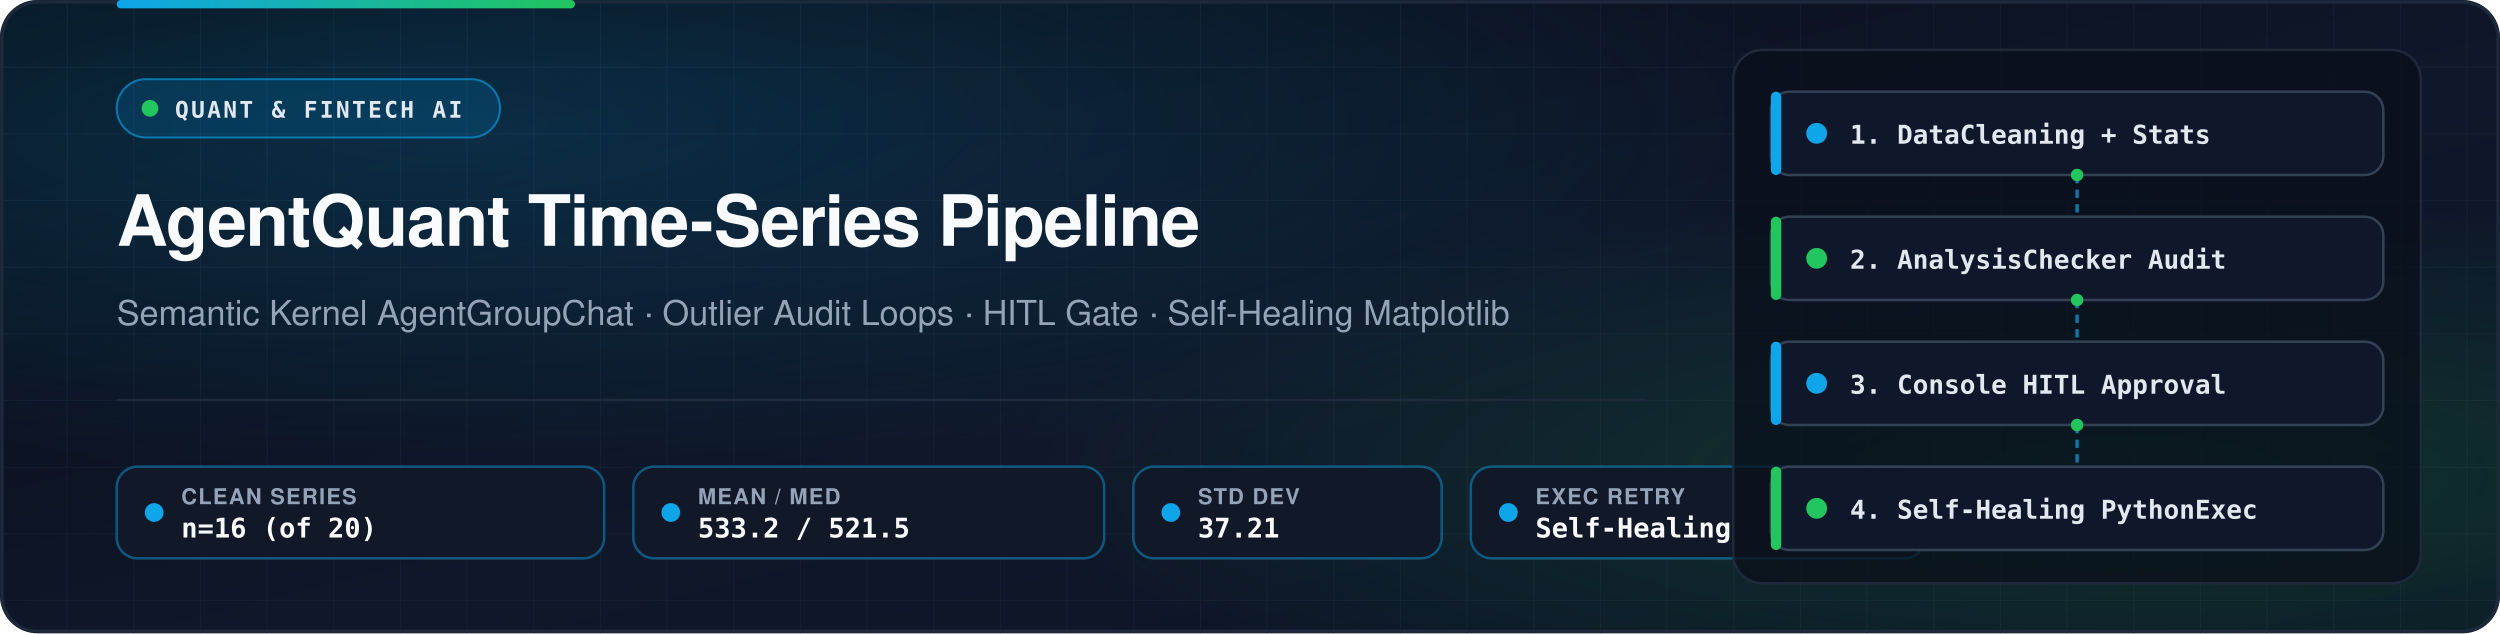
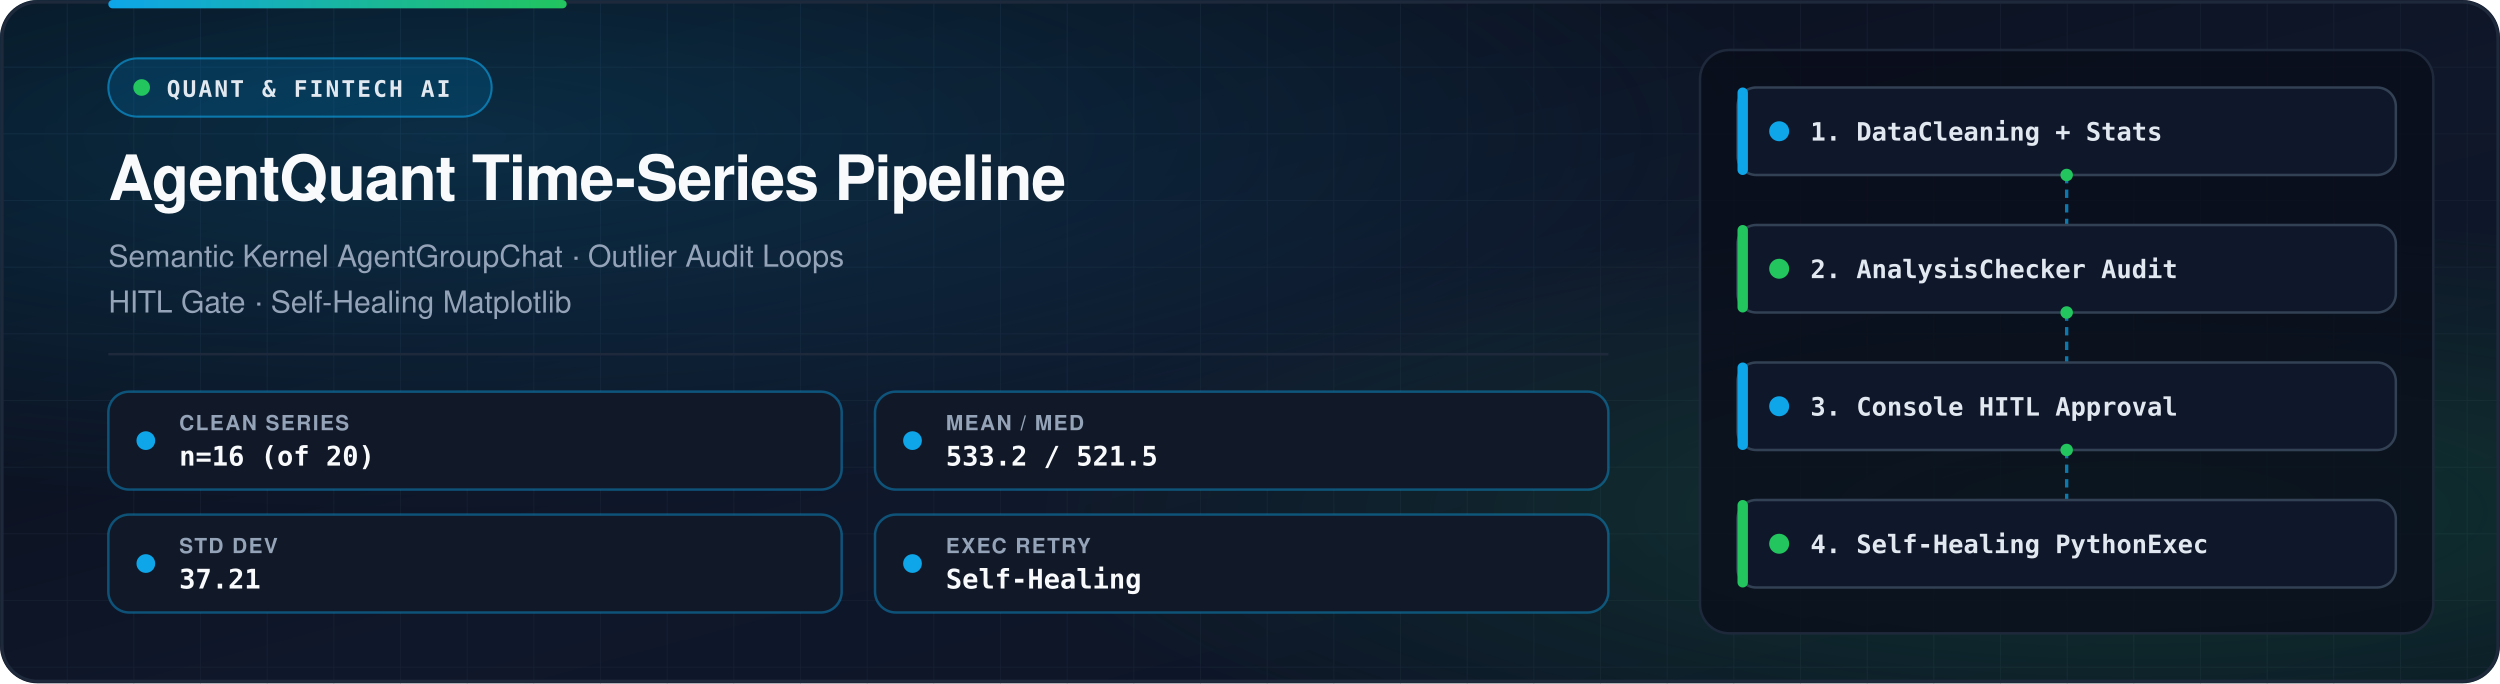
- <svg xmlns="http://www.w3.org/2000/svg" viewBox="0 0 1200 304" width="100%" role="img" aria-label="AgentQuant Time-Series Pipeline">
+ <svg xmlns="http://www.w3.org/2000/svg" viewBox="0 0 1200 328" width="100%" role="img" aria-label="AgentQuant Time-Series Pipeline">
  <defs>
    <linearGradient id="bgGrad" x1="0%" y1="0%" x2="100%" y2="100%">
      <stop offset="0%" stop-color="#070B14" />
      <stop offset="55%" stop-color="#0F172A" />
      <stop offset="100%" stop-color="#0B1324" />
    </linearGradient>
    <linearGradient id="accentGrad" x1="0%" y1="0%" x2="100%" y2="0%">
      <stop offset="0%" stop-color="#0EA5E9" />
      <stop offset="100%" stop-color="#22C55E" />
    </linearGradient>
    <radialGradient id="glowA" cx="18%" cy="20%" r="55%">
      <stop offset="0%" stop-color="#0EA5E9" stop-opacity="0.20" />
      <stop offset="100%" stop-color="#0EA5E9" stop-opacity="0" />
    </radialGradient>
    <radialGradient id="glowB" cx="85%" cy="75%" r="45%">
      <stop offset="0%" stop-color="#22C55E" stop-opacity="0.18" />
      <stop offset="100%" stop-color="#22C55E" stop-opacity="0" />
    </radialGradient>
    <pattern id="grid" width="32" height="32" patternUnits="userSpaceOnUse">
      <path d="M 32 0 L 0 0 0 32" fill="none" stroke="#1E293B" stroke-width="0.7" stroke-opacity="0.55" />
    </pattern>
  </defs>
-   <rect width="1200" height="304" rx="18" fill="url(#bgGrad)" />
-   <rect width="1200" height="304" rx="18" fill="url(#grid)" />
-   <rect width="1200" height="304" rx="18" fill="url(#glowA)" />
-   <rect width="1200" height="304" rx="18" fill="url(#glowB)" />
-   <rect x="1" y="1" width="1198" height="302" rx="17" fill="none" stroke="#1E293B" stroke-width="1.5" />
-   <rect x="56" y="0" width="220" height="4" rx="2" fill="url(#accentGrad)" />
-   <g transform="translate(56, 38)">
+   <rect width="1200" height="328" rx="18" fill="url(#bgGrad)" />
+   <rect width="1200" height="328" rx="18" fill="url(#grid)" />
+   <rect width="1200" height="328" rx="18" fill="url(#glowA)" />
+   <rect width="1200" height="328" rx="18" fill="url(#glowB)" />
+   <rect x="1" y="1" width="1198" height="326" rx="17" fill="none" stroke="#1E293B" stroke-width="1.5" />
+   <rect x="52" y="0" width="220" height="4" rx="2" fill="url(#accentGrad)" />
+   <g transform="translate(52, 28)">
    <rect width="184" height="28" rx="14" fill="#0369A1" fill-opacity="0.28" stroke="#0EA5E9" stroke-opacity="0.6" stroke-width="1" />
    <circle cx="16" cy="14" r="4" fill="#22C55E">
      <animate attributeName="opacity" values="1;0.25;1" dur="1.8s" repeatCount="indefinite" />
    </circle>
-     <text x="28" y="18.5" fill="#E2E8F0" font-family="ui-monospace, SFMono-Regular, Menlo, Monaco, Consolas, monospace" font-size="11" font-weight="700" letter-spacing="1.1">QUANT &amp; FINTECH AI</text>
+     <text x="28" y="18.5" fill="#E2E8F0" font-family="ui-monospace, SFMono-Regular, Menlo, Monaco, Consolas, monospace" font-size="11" font-weight="700" letter-spacing="1.0">QUANT &amp; FINTECH AI</text>
  </g>
-   <text x="56" y="118" fill="#F8FAFC" font-family="ui-sans-serif, -apple-system, BlinkMacSystemFont, Segoe UI, Helvetica, Arial, sans-serif" font-size="34" font-weight="800" letter-spacing="-0.6">AgentQuant Time-Series Pipeline</text>
-   <text x="56" y="156" fill="#94A3B8" font-family="ui-sans-serif, -apple-system, BlinkMacSystemFont, Segoe UI, Helvetica, Arial, sans-serif" font-size="16.5" font-weight="400">Semantic Kernel AgentGroupChat · Outlier Audit Loops · HITL Gate · Self-Healing Matplotlib</text>
-   <line x1="56" y1="192" x2="790" y2="192" stroke="#1E293B" stroke-width="1.2" />
-   <g transform="translate(56, 224)">
-     <rect width="234" height="44" rx="10" fill="#111827" stroke="#0EA5E9" stroke-opacity="0.45" stroke-width="1.2" />
-     <circle cx="18" cy="22" r="4.5" fill="#0EA5E9">
+   <text x="52" y="96" fill="#F8FAFC" font-family="ui-sans-serif, -apple-system, BlinkMacSystemFont, Segoe UI, Helvetica, Arial, sans-serif" font-size="30" font-weight="800" letter-spacing="-0.5">AgentQuant Time-Series Pipeline</text>
+   <text x="52" y="128" fill="#94A3B8" font-family="ui-sans-serif, -apple-system, BlinkMacSystemFont, Segoe UI, Helvetica, Arial, sans-serif" font-size="14.5" font-weight="400">Semantic Kernel AgentGroupChat · Outlier Audit Loops</text>
+   <text x="52" y="150" fill="#94A3B8" font-family="ui-sans-serif, -apple-system, BlinkMacSystemFont, Segoe UI, Helvetica, Arial, sans-serif" font-size="14.5" font-weight="400">HITL Gate · Self-Healing Matplotlib</text>
+   <line x1="52" y1="170" x2="772" y2="170" stroke="#1E293B" stroke-width="1.2" />
+   <g transform="translate(52, 188)">
+     <rect width="352" height="47" rx="10" fill="#111827" stroke="#0EA5E9" stroke-opacity="0.42" stroke-width="1.2" />
+     <circle cx="18" cy="23.5" r="4.5" fill="#0EA5E9">
      <animate attributeName="opacity" values="1;0.35;1" dur="2.2s" repeatCount="indefinite" />
    </circle>
-     <text x="31" y="18" fill="#94A3B8" font-family="ui-sans-serif, -apple-system, BlinkMacSystemFont, Segoe UI, Helvetica, Arial, sans-serif" font-size="10.5" font-weight="600" letter-spacing="0.6">CLEAN SERIES</text>
-     <text x="31" y="34" fill="#F8FAFC" font-family="ui-monospace, SFMono-Regular, Menlo, Monaco, Consolas, monospace" font-size="13" font-weight="700">n=16 (of 20)</text>
+     <text x="34" y="18.5" fill="#94A3B8" font-family="ui-sans-serif, -apple-system, BlinkMacSystemFont, Segoe UI, Helvetica, Arial, sans-serif" font-size="10" font-weight="600" letter-spacing="0.7">CLEAN SERIES</text>
+     <text x="34" y="35.5" fill="#F8FAFC" font-family="ui-monospace, SFMono-Regular, Menlo, Monaco, Consolas, monospace" font-size="13" font-weight="700">n=16 (of 20)</text>
  </g>
-   <g transform="translate(304, 224)">
-     <rect width="226" height="44" rx="10" fill="#111827" stroke="#0EA5E9" stroke-opacity="0.45" stroke-width="1.2" />
-     <circle cx="18" cy="22" r="4.5" fill="#0EA5E9">
+   <g transform="translate(420, 188)">
+     <rect width="352" height="47" rx="10" fill="#111827" stroke="#0EA5E9" stroke-opacity="0.42" stroke-width="1.2" />
+     <circle cx="18" cy="23.5" r="4.5" fill="#0EA5E9">
      <animate attributeName="opacity" values="1;0.35;1" dur="2.6s" repeatCount="indefinite" />
    </circle>
-     <text x="31" y="18" fill="#94A3B8" font-family="ui-sans-serif, -apple-system, BlinkMacSystemFont, Segoe UI, Helvetica, Arial, sans-serif" font-size="10.5" font-weight="600" letter-spacing="0.6">MEAN / MED</text>
-     <text x="31" y="34" fill="#F8FAFC" font-family="ui-monospace, SFMono-Regular, Menlo, Monaco, Consolas, monospace" font-size="13" font-weight="700">533.2 / 521.5</text>
+     <text x="34" y="18.5" fill="#94A3B8" font-family="ui-sans-serif, -apple-system, BlinkMacSystemFont, Segoe UI, Helvetica, Arial, sans-serif" font-size="10" font-weight="600" letter-spacing="0.7">MEAN / MED</text>
+     <text x="34" y="35.5" fill="#F8FAFC" font-family="ui-monospace, SFMono-Regular, Menlo, Monaco, Consolas, monospace" font-size="13" font-weight="700">533.2 / 521.5</text>
  </g>
-   <g transform="translate(544, 224)">
-     <rect width="148" height="44" rx="10" fill="#111827" stroke="#0EA5E9" stroke-opacity="0.45" stroke-width="1.2" />
-     <circle cx="18" cy="22" r="4.5" fill="#0EA5E9">
+   <g transform="translate(52, 247)">
+     <rect width="352" height="47" rx="10" fill="#111827" stroke="#0EA5E9" stroke-opacity="0.42" stroke-width="1.2" />
+     <circle cx="18" cy="23.5" r="4.5" fill="#0EA5E9">
      <animate attributeName="opacity" values="1;0.35;1" dur="3.0s" repeatCount="indefinite" />
    </circle>
-     <text x="31" y="18" fill="#94A3B8" font-family="ui-sans-serif, -apple-system, BlinkMacSystemFont, Segoe UI, Helvetica, Arial, sans-serif" font-size="10.5" font-weight="600" letter-spacing="0.6">STD DEV</text>
-     <text x="31" y="34" fill="#F8FAFC" font-family="ui-monospace, SFMono-Regular, Menlo, Monaco, Consolas, monospace" font-size="13" font-weight="700">37.21</text>
+     <text x="34" y="18.5" fill="#94A3B8" font-family="ui-sans-serif, -apple-system, BlinkMacSystemFont, Segoe UI, Helvetica, Arial, sans-serif" font-size="10" font-weight="600" letter-spacing="0.7">STD DEV</text>
+     <text x="34" y="35.5" fill="#F8FAFC" font-family="ui-monospace, SFMono-Regular, Menlo, Monaco, Consolas, monospace" font-size="13" font-weight="700">37.21</text>
  </g>
-   <g transform="translate(706, 224)">
-     <rect width="218" height="44" rx="10" fill="#111827" stroke="#0EA5E9" stroke-opacity="0.45" stroke-width="1.2" />
-     <circle cx="18" cy="22" r="4.5" fill="#0EA5E9">
+   <g transform="translate(420, 247)">
+     <rect width="352" height="47" rx="10" fill="#111827" stroke="#0EA5E9" stroke-opacity="0.42" stroke-width="1.2" />
+     <circle cx="18" cy="23.5" r="4.5" fill="#0EA5E9">
      <animate attributeName="opacity" values="1;0.35;1" dur="3.4s" repeatCount="indefinite" />
    </circle>
-     <text x="31" y="18" fill="#94A3B8" font-family="ui-sans-serif, -apple-system, BlinkMacSystemFont, Segoe UI, Helvetica, Arial, sans-serif" font-size="10.5" font-weight="600" letter-spacing="0.6">EXEC RETRY</text>
-     <text x="31" y="34" fill="#F8FAFC" font-family="ui-monospace, SFMono-Regular, Menlo, Monaco, Consolas, monospace" font-size="13" font-weight="700">Self-Healing</text>
+     <text x="34" y="18.5" fill="#94A3B8" font-family="ui-sans-serif, -apple-system, BlinkMacSystemFont, Segoe UI, Helvetica, Arial, sans-serif" font-size="10" font-weight="600" letter-spacing="0.7">EXEC RETRY</text>
+     <text x="34" y="35.5" fill="#F8FAFC" font-family="ui-monospace, SFMono-Regular, Menlo, Monaco, Consolas, monospace" font-size="13" font-weight="700">Self-Healing</text>
  </g>
-   <rect x="832" y="24" width="330" height="256" rx="14" fill="#090E1A" fill-opacity="0.72" stroke="#1E293B" stroke-width="1.2" />
-   <g transform="translate(850, 44)">
-     <rect width="294" height="40" rx="9" fill="#0F172A" stroke="#334155" stroke-width="1.2" />
-     <rect x="0" y="0" width="5" height="40" rx="2.5" fill="#0EA5E9" />
-     <circle cx="22" cy="20" r="5" fill="#0EA5E9">
-       <animate attributeName="r" values="4;6;4" dur="2.4s" begin="0.0s" repeatCount="indefinite" />
+   <rect x="816" y="24" width="352" height="280" rx="14" fill="#090E1A" fill-opacity="0.78" stroke="#1E293B" stroke-width="1.2" />
+   <g transform="translate(834, 42)">
+     <rect width="316" height="42" rx="9" fill="#0F172A" stroke="#334155" stroke-width="1.2" />
+     <rect x="0" y="0" width="5" height="42" rx="2.5" fill="#0EA5E9" />
+     <circle cx="20" cy="21" r="4.8" fill="#0EA5E9">
+       <animate attributeName="r" values="3.8;5.8;3.8" dur="2.4s" begin="0.0s" repeatCount="indefinite" />
    </circle>
-     <text x="38" y="25" fill="#E2E8F0" font-family="ui-monospace, SFMono-Regular, Menlo, Monaco, Consolas, monospace" font-size="12.5" font-weight="600">1. DataCleaning + Stats</text>
+     <text x="35" y="25.5" fill="#E2E8F0" font-family="ui-monospace, SFMono-Regular, Menlo, Monaco, Consolas, monospace" font-size="12.2" font-weight="600">1. DataCleaning + Stats</text>
  </g>
-   <line x1="997" y1="84" x2="997" y2="104" stroke="#0EA5E9" stroke-width="1.6" stroke-dasharray="4 3" stroke-opacity="0.7" />
-   <circle cx="997" cy="84" r="3" fill="#22C55E">
-     <animate attributeName="cy" values="84;104" dur="1.4s" begin="0.00s" repeatCount="indefinite" />
+   <line x1="992" y1="84" x2="992" y2="108" stroke="#0EA5E9" stroke-width="1.6" stroke-dasharray="4 3" stroke-opacity="0.7" />
+   <circle cx="992" cy="84" r="3" fill="#22C55E">
+     <animate attributeName="cy" values="84;108" dur="1.4s" begin="0.00s" repeatCount="indefinite" />
  </circle>
-   <g transform="translate(850, 104)">
-     <rect width="294" height="40" rx="9" fill="#0F172A" stroke="#334155" stroke-width="1.2" />
-     <rect x="0" y="0" width="5" height="40" rx="2.5" fill="#22C55E" />
-     <circle cx="22" cy="20" r="5" fill="#22C55E">
-       <animate attributeName="r" values="4;6;4" dur="2.4s" begin="0.5s" repeatCount="indefinite" />
+   <g transform="translate(834, 108)">
+     <rect width="316" height="42" rx="9" fill="#0F172A" stroke="#334155" stroke-width="1.2" />
+     <rect x="0" y="0" width="5" height="42" rx="2.5" fill="#22C55E" />
+     <circle cx="20" cy="21" r="4.8" fill="#22C55E">
+       <animate attributeName="r" values="3.8;5.8;3.8" dur="2.4s" begin="0.5s" repeatCount="indefinite" />
    </circle>
-     <text x="38" y="25" fill="#E2E8F0" font-family="ui-monospace, SFMono-Regular, Menlo, Monaco, Consolas, monospace" font-size="12.5" font-weight="600">2. AnalysisChecker Audit</text>
+     <text x="35" y="25.5" fill="#E2E8F0" font-family="ui-monospace, SFMono-Regular, Menlo, Monaco, Consolas, monospace" font-size="12.2" font-weight="600">2. AnalysisChecker Audit</text>
  </g>
-   <line x1="997" y1="144" x2="997" y2="164" stroke="#0EA5E9" stroke-width="1.6" stroke-dasharray="4 3" stroke-opacity="0.7" />
-   <circle cx="997" cy="144" r="3" fill="#22C55E">
-     <animate attributeName="cy" values="144;164" dur="1.4s" begin="0.45s" repeatCount="indefinite" />
+   <line x1="992" y1="150" x2="992" y2="174" stroke="#0EA5E9" stroke-width="1.6" stroke-dasharray="4 3" stroke-opacity="0.7" />
+   <circle cx="992" cy="150" r="3" fill="#22C55E">
+     <animate attributeName="cy" values="150;174" dur="1.4s" begin="0.45s" repeatCount="indefinite" />
  </circle>
-   <g transform="translate(850, 164)">
-     <rect width="294" height="40" rx="9" fill="#0F172A" stroke="#334155" stroke-width="1.2" />
-     <rect x="0" y="0" width="5" height="40" rx="2.5" fill="#0EA5E9" />
-     <circle cx="22" cy="20" r="5" fill="#0EA5E9">
-       <animate attributeName="r" values="4;6;4" dur="2.4s" begin="1.0s" repeatCount="indefinite" />
+   <g transform="translate(834, 174)">
+     <rect width="316" height="42" rx="9" fill="#0F172A" stroke="#334155" stroke-width="1.2" />
+     <rect x="0" y="0" width="5" height="42" rx="2.5" fill="#0EA5E9" />
+     <circle cx="20" cy="21" r="4.8" fill="#0EA5E9">
+       <animate attributeName="r" values="3.8;5.8;3.8" dur="2.4s" begin="1.0s" repeatCount="indefinite" />
    </circle>
-     <text x="38" y="25" fill="#E2E8F0" font-family="ui-monospace, SFMono-Regular, Menlo, Monaco, Consolas, monospace" font-size="12.5" font-weight="600">3. Console HITL Approval</text>
+     <text x="35" y="25.5" fill="#E2E8F0" font-family="ui-monospace, SFMono-Regular, Menlo, Monaco, Consolas, monospace" font-size="12.2" font-weight="600">3. Console HITL Approval</text>
  </g>
-   <line x1="997" y1="204" x2="997" y2="224" stroke="#0EA5E9" stroke-width="1.6" stroke-dasharray="4 3" stroke-opacity="0.7" />
-   <circle cx="997" cy="204" r="3" fill="#22C55E">
-     <animate attributeName="cy" values="204;224" dur="1.4s" begin="0.90s" repeatCount="indefinite" />
+   <line x1="992" y1="216" x2="992" y2="240" stroke="#0EA5E9" stroke-width="1.6" stroke-dasharray="4 3" stroke-opacity="0.7" />
+   <circle cx="992" cy="216" r="3" fill="#22C55E">
+     <animate attributeName="cy" values="216;240" dur="1.4s" begin="0.90s" repeatCount="indefinite" />
  </circle>
-   <g transform="translate(850, 224)">
-     <rect width="294" height="40" rx="9" fill="#0F172A" stroke="#334155" stroke-width="1.2" />
-     <rect x="0" y="0" width="5" height="40" rx="2.5" fill="#22C55E" />
-     <circle cx="22" cy="20" r="5" fill="#22C55E">
-       <animate attributeName="r" values="4;6;4" dur="2.4s" begin="1.5s" repeatCount="indefinite" />
+   <g transform="translate(834, 240)">
+     <rect width="316" height="42" rx="9" fill="#0F172A" stroke="#334155" stroke-width="1.2" />
+     <rect x="0" y="0" width="5" height="42" rx="2.5" fill="#22C55E" />
+     <circle cx="20" cy="21" r="4.8" fill="#22C55E">
+       <animate attributeName="r" values="3.8;5.8;3.8" dur="2.4s" begin="1.5s" repeatCount="indefinite" />
    </circle>
-     <text x="38" y="25" fill="#E2E8F0" font-family="ui-monospace, SFMono-Regular, Menlo, Monaco, Consolas, monospace" font-size="12.5" font-weight="600">4. Self-Healing PythonExec</text>
+     <text x="35" y="25.5" fill="#E2E8F0" font-family="ui-monospace, SFMono-Regular, Menlo, Monaco, Consolas, monospace" font-size="12.2" font-weight="600">4. Self-Healing PythonExec</text>
  </g>
</svg>
